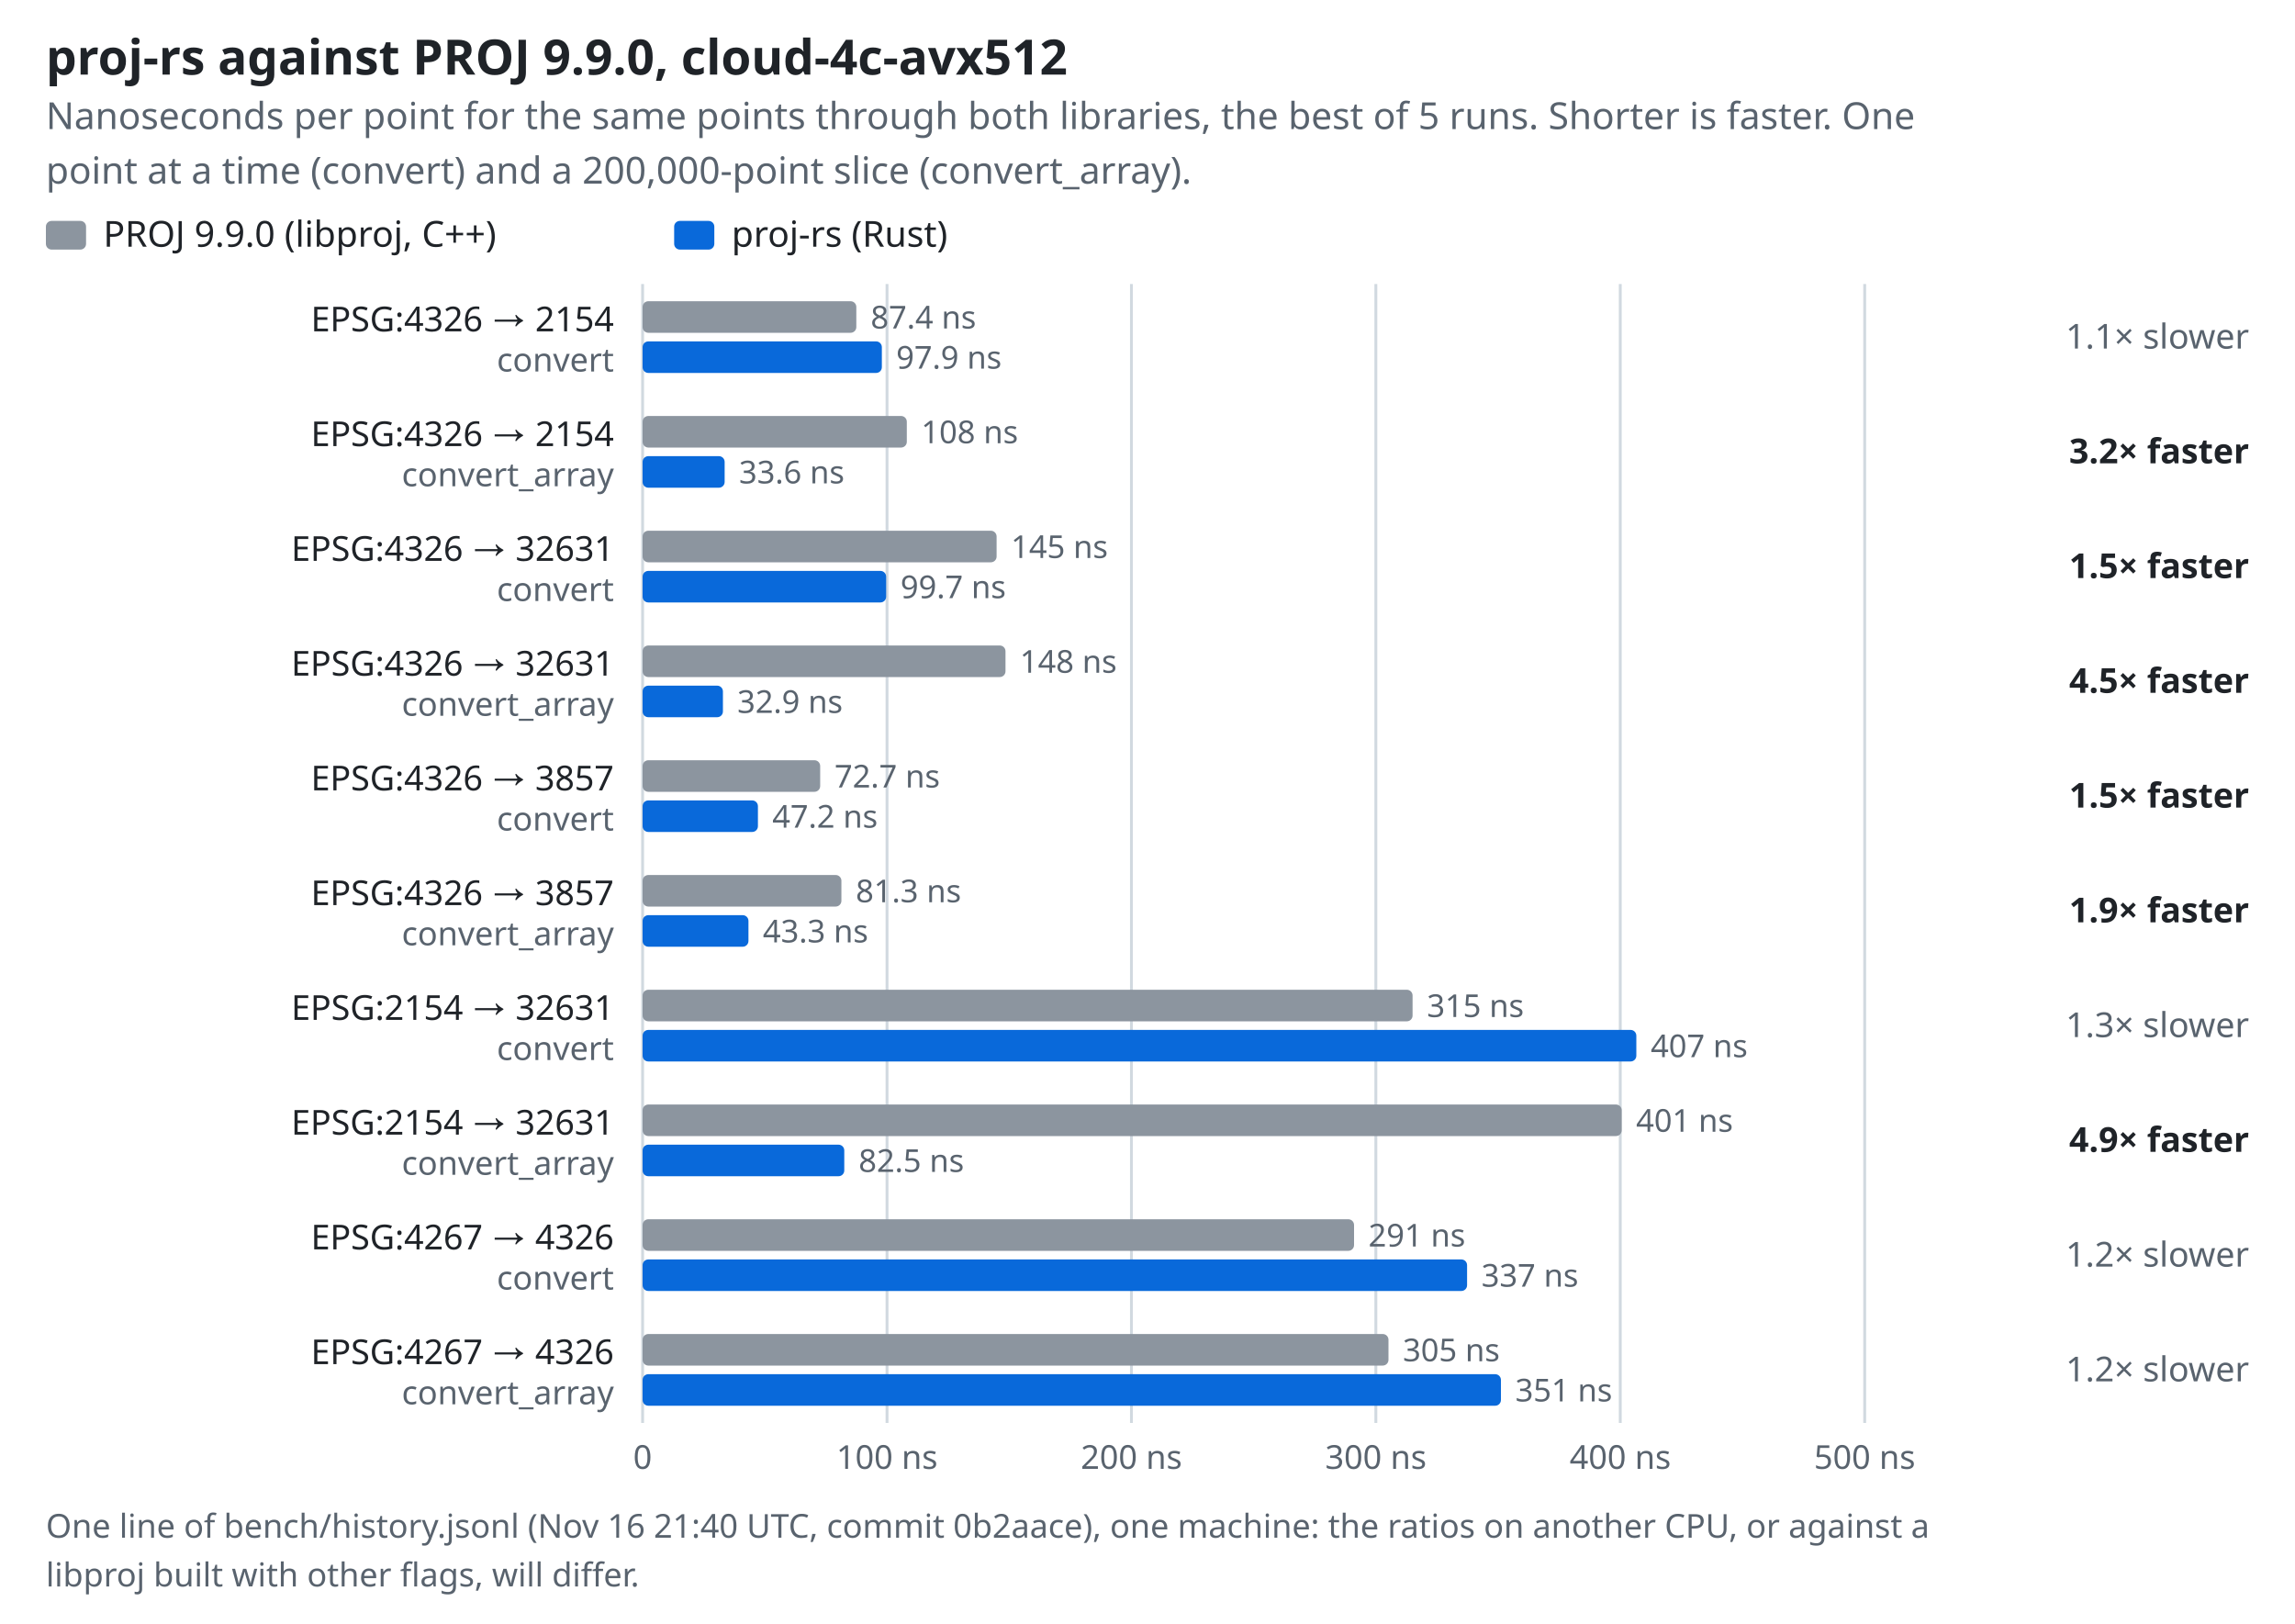
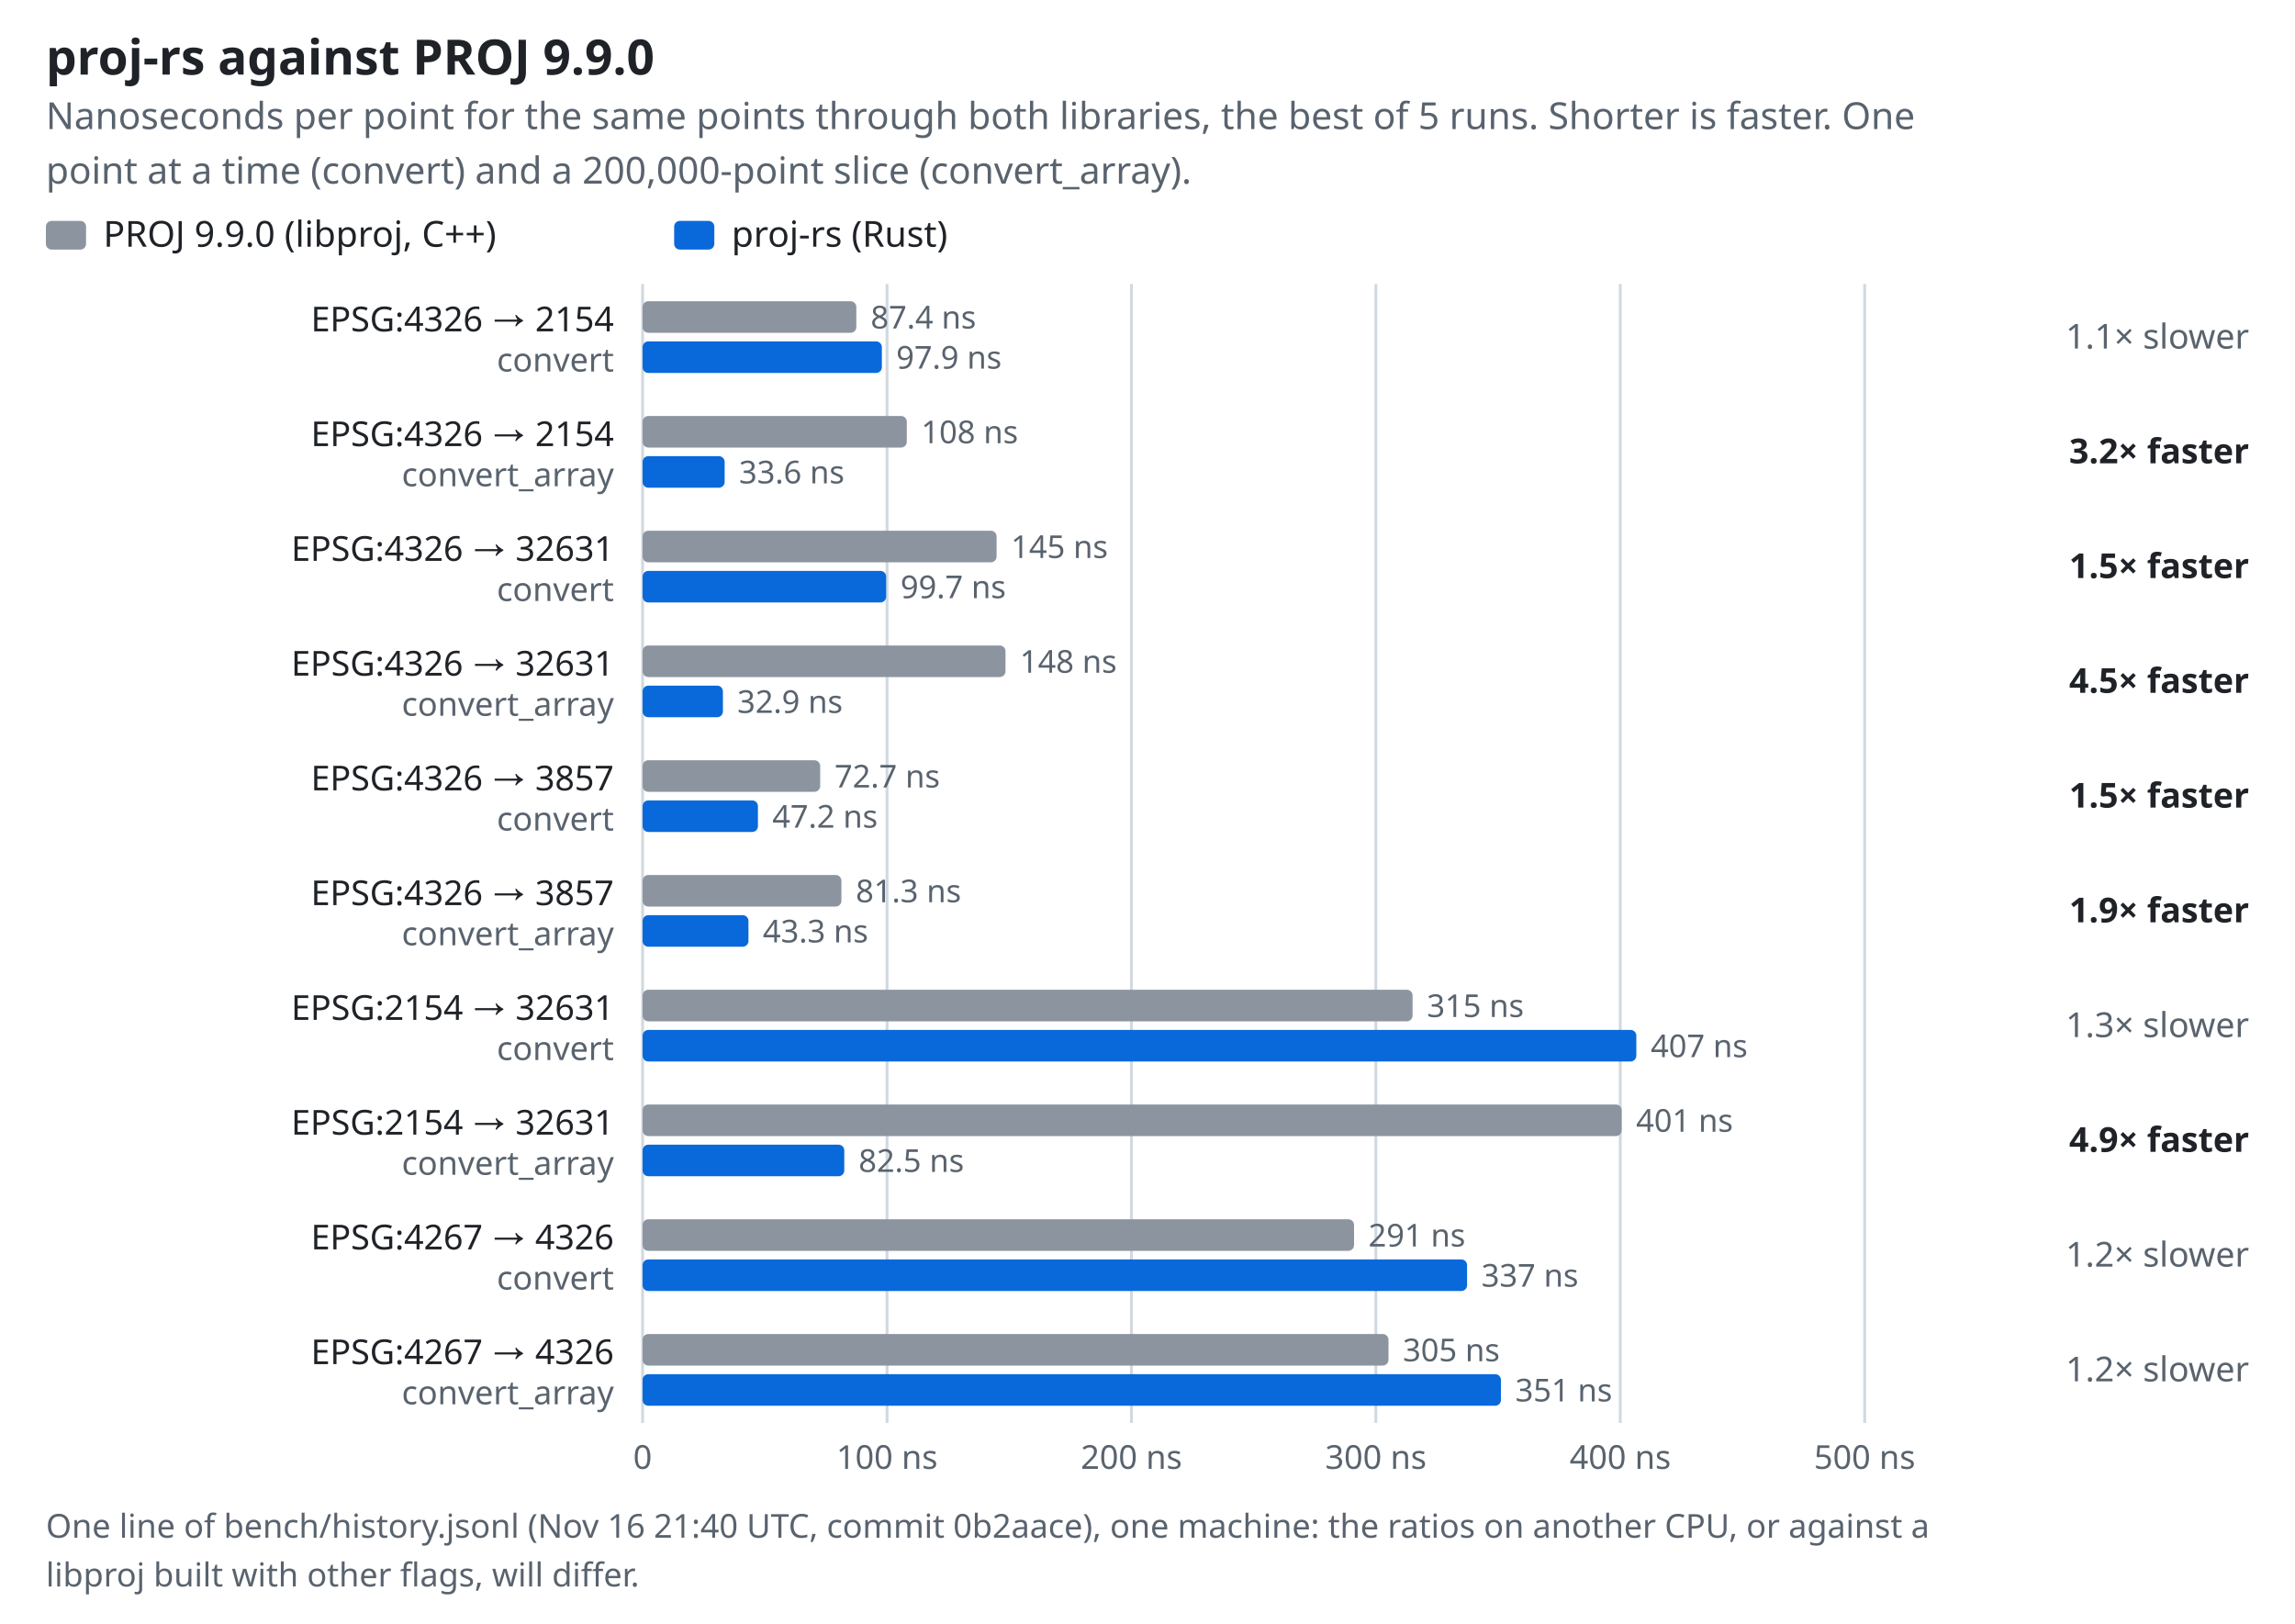
- <svg xmlns="http://www.w3.org/2000/svg" width="800" height="566" viewBox="0 0 800 566" role="img" aria-label="proj-rs against PROJ 9.9.0, cloud-4c-avx512">
+ <svg xmlns="http://www.w3.org/2000/svg" width="800" height="566" viewBox="0 0 800 566" role="img" aria-label="proj-rs against PROJ 9.9.0">
  <style>text{font-family:-apple-system, BlinkMacSystemFont, 'Segoe UI', 'Noto Sans', Helvetica, Arial, sans-serif;fill:#1f2328}.d{fill:#59636e}.b{font-weight:600}.v{font-variant-numeric:tabular-nums}.g{stroke:#d1d9e0}.proj{fill:#8c959f}.ours{fill:#0969da}</style>
-   <text x="16" y="26" font-size="17" class="b">proj-rs against PROJ 9.9.0, cloud-4c-avx512</text>
+   <text x="16" y="26" font-size="17" class="b">proj-rs against PROJ 9.9.0</text>
  <text x="16" y="45" font-size="13" class="d">Nanoseconds per point for the same points through both libraries, the best of 5 runs. Shorter is faster. One</text>
  <text x="16" y="64" font-size="13" class="d">point at a time (convert) and a 200,000-point slice (convert_array).</text>
  <rect x="16" y="77" width="14" height="10" rx="2" class="proj" />
  <text x="36" y="86" font-size="12.5">PROJ 9.9.0 (libproj, C++)</text>
  <rect x="235" y="77" width="14" height="10" rx="2" class="ours" />
  <text x="255" y="86" font-size="12.5">proj-rs (Rust)</text>
  <line x1="224" y1="99" x2="224" y2="496" class="g" />
  <text x="224" y="512" font-size="11.5" text-anchor="middle" class="d v">0</text>
  <line x1="309.2" y1="99" x2="309.2" y2="496" class="g" />
  <text x="309.2" y="512" font-size="11.5" text-anchor="middle" class="d v">100 ns</text>
  <line x1="394.4" y1="99" x2="394.4" y2="496" class="g" />
  <text x="394.4" y="512" font-size="11.5" text-anchor="middle" class="d v">200 ns</text>
  <line x1="479.6" y1="99" x2="479.6" y2="496" class="g" />
  <text x="479.6" y="512" font-size="11.5" text-anchor="middle" class="d v">300 ns</text>
  <line x1="564.8" y1="99" x2="564.8" y2="496" class="g" />
  <text x="564.8" y="512" font-size="11.5" text-anchor="middle" class="d v">400 ns</text>
  <line x1="650" y1="99" x2="650" y2="496" class="g" />
  <text x="650" y="512" font-size="11.5" text-anchor="middle" class="d v">500 ns</text>
  <text x="214" y="115.5" font-size="12" text-anchor="end">EPSG:4326 → 2154</text>
  <text x="214" y="129.5" font-size="11.5" text-anchor="end" class="d">convert</text>
  <rect x="224" y="105" width="74.5" height="11" rx="2" class="proj" />
  <text x="303.5" y="114.5" font-size="11" class="d v">87.4 ns</text>
  <rect x="224" y="119" width="83.4" height="11" rx="2" class="ours" />
  <text x="312.4" y="128.5" font-size="11" class="d v">97.9 ns</text>
  <text x="784" y="121.5" font-size="12" text-anchor="end" class="d v">1.1× slower</text>
  <text x="214" y="155.5" font-size="12" text-anchor="end">EPSG:4326 → 2154</text>
  <text x="214" y="169.5" font-size="11.5" text-anchor="end" class="d">convert_array</text>
  <rect x="224" y="145" width="92.1" height="11" rx="2" class="proj" />
  <text x="321.1" y="154.5" font-size="11" class="d v">108 ns</text>
  <rect x="224" y="159" width="28.6" height="11" rx="2" class="ours" />
  <text x="257.6" y="168.5" font-size="11" class="d v">33.6 ns</text>
  <text x="784" y="161.5" font-size="12" text-anchor="end" class="b v">3.2× faster</text>
  <text x="214" y="195.5" font-size="12" text-anchor="end">EPSG:4326 → 32631</text>
  <text x="214" y="209.5" font-size="11.5" text-anchor="end" class="d">convert</text>
  <rect x="224" y="185" width="123.4" height="11" rx="2" class="proj" />
  <text x="352.4" y="194.5" font-size="11" class="d v">145 ns</text>
  <rect x="224" y="199" width="84.9" height="11" rx="2" class="ours" />
  <text x="313.9" y="208.5" font-size="11" class="d v">99.7 ns</text>
  <text x="784" y="201.5" font-size="12" text-anchor="end" class="b v">1.5× faster</text>
  <text x="214" y="235.5" font-size="12" text-anchor="end">EPSG:4326 → 32631</text>
  <text x="214" y="249.5" font-size="11.5" text-anchor="end" class="d">convert_array</text>
  <rect x="224" y="225" width="126.5" height="11" rx="2" class="proj" />
  <text x="355.5" y="234.5" font-size="11" class="d v">148 ns</text>
  <rect x="224" y="239" width="28" height="11" rx="2" class="ours" />
  <text x="257" y="248.5" font-size="11" class="d v">32.9 ns</text>
  <text x="784" y="241.5" font-size="12" text-anchor="end" class="b v">4.5× faster</text>
  <text x="214" y="275.5" font-size="12" text-anchor="end">EPSG:4326 → 3857</text>
  <text x="214" y="289.5" font-size="11.5" text-anchor="end" class="d">convert</text>
  <rect x="224" y="265" width="61.9" height="11" rx="2" class="proj" />
  <text x="290.9" y="274.5" font-size="11" class="d v">72.7 ns</text>
  <rect x="224" y="279" width="40.2" height="11" rx="2" class="ours" />
  <text x="269.2" y="288.5" font-size="11" class="d v">47.2 ns</text>
  <text x="784" y="281.5" font-size="12" text-anchor="end" class="b v">1.5× faster</text>
  <text x="214" y="315.5" font-size="12" text-anchor="end">EPSG:4326 → 3857</text>
  <text x="214" y="329.5" font-size="11.5" text-anchor="end" class="d">convert_array</text>
  <rect x="224" y="305" width="69.3" height="11" rx="2" class="proj" />
  <text x="298.3" y="314.5" font-size="11" class="d v">81.3 ns</text>
  <rect x="224" y="319" width="36.9" height="11" rx="2" class="ours" />
  <text x="265.9" y="328.5" font-size="11" class="d v">43.3 ns</text>
  <text x="784" y="321.5" font-size="12" text-anchor="end" class="b v">1.9× faster</text>
  <text x="214" y="355.5" font-size="12" text-anchor="end">EPSG:2154 → 32631</text>
  <text x="214" y="369.5" font-size="11.5" text-anchor="end" class="d">convert</text>
  <rect x="224" y="345" width="268.4" height="11" rx="2" class="proj" />
  <text x="497.4" y="354.5" font-size="11" class="d v">315 ns</text>
  <rect x="224" y="359" width="346.4" height="11" rx="2" class="ours" />
  <text x="575.4" y="368.5" font-size="11" class="d v">407 ns</text>
  <text x="784" y="361.5" font-size="12" text-anchor="end" class="d v">1.3× slower</text>
  <text x="214" y="395.5" font-size="12" text-anchor="end">EPSG:2154 → 32631</text>
  <text x="214" y="409.5" font-size="11.5" text-anchor="end" class="d">convert_array</text>
  <rect x="224" y="385" width="341.3" height="11" rx="2" class="proj" />
  <text x="570.3" y="394.5" font-size="11" class="d v">401 ns</text>
  <rect x="224" y="399" width="70.3" height="11" rx="2" class="ours" />
  <text x="299.3" y="408.5" font-size="11" class="d v">82.5 ns</text>
  <text x="784" y="401.5" font-size="12" text-anchor="end" class="b v">4.9× faster</text>
  <text x="214" y="435.5" font-size="12" text-anchor="end">EPSG:4267 → 4326</text>
  <text x="214" y="449.5" font-size="11.5" text-anchor="end" class="d">convert</text>
  <rect x="224" y="425" width="248" height="11" rx="2" class="proj" />
  <text x="477" y="434.5" font-size="11" class="d v">291 ns</text>
  <rect x="224" y="439" width="287.4" height="11" rx="2" class="ours" />
  <text x="516.4" y="448.5" font-size="11" class="d v">337 ns</text>
  <text x="784" y="441.5" font-size="12" text-anchor="end" class="d v">1.2× slower</text>
  <text x="214" y="475.5" font-size="12" text-anchor="end">EPSG:4267 → 4326</text>
  <text x="214" y="489.5" font-size="11.5" text-anchor="end" class="d">convert_array</text>
  <rect x="224" y="465" width="260" height="11" rx="2" class="proj" />
  <text x="489" y="474.5" font-size="11" class="d v">305 ns</text>
  <rect x="224" y="479" width="299.2" height="11" rx="2" class="ours" />
  <text x="528.2" y="488.5" font-size="11" class="d v">351 ns</text>
  <text x="784" y="481.5" font-size="12" text-anchor="end" class="d v">1.2× slower</text>
  <text x="16" y="536" font-size="11.5" class="d">One line of bench/history.jsonl (Nov 16 21:40 UTC, commit 0b2aace), one machine: the ratios on another CPU, or against a</text>
  <text x="16" y="553" font-size="11.5" class="d">libproj built with other flags, will differ.</text>
</svg>
